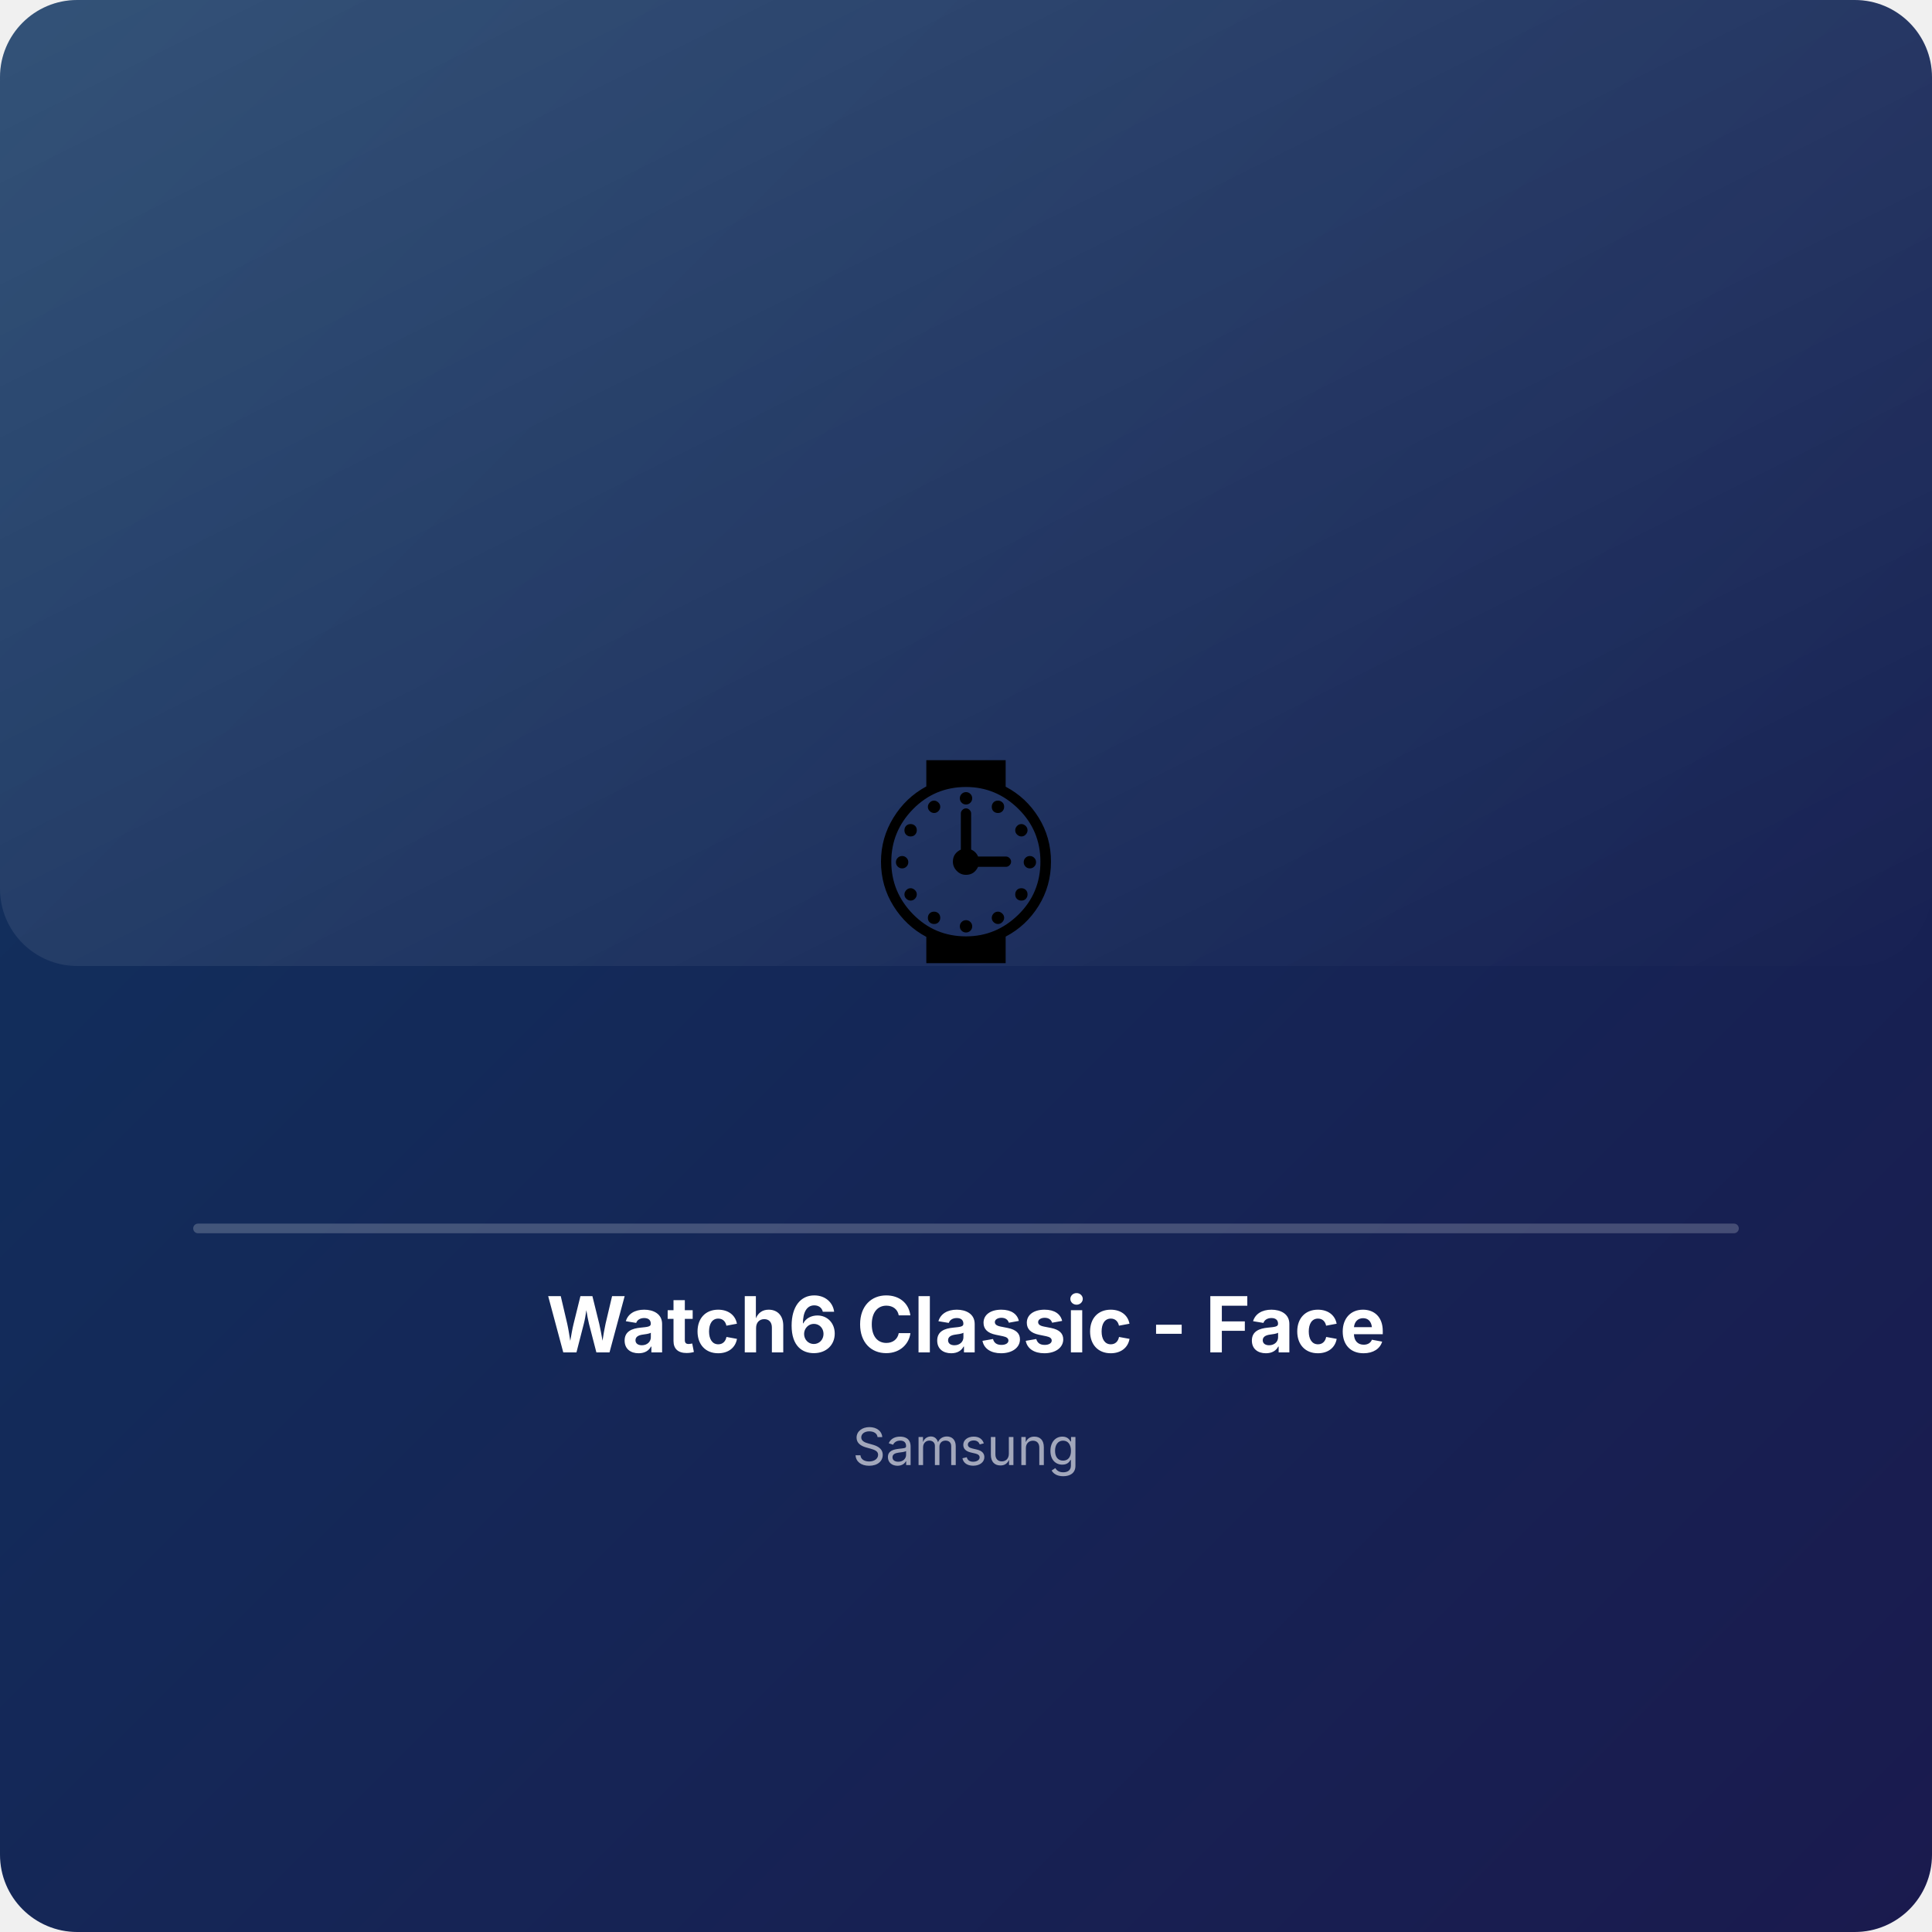
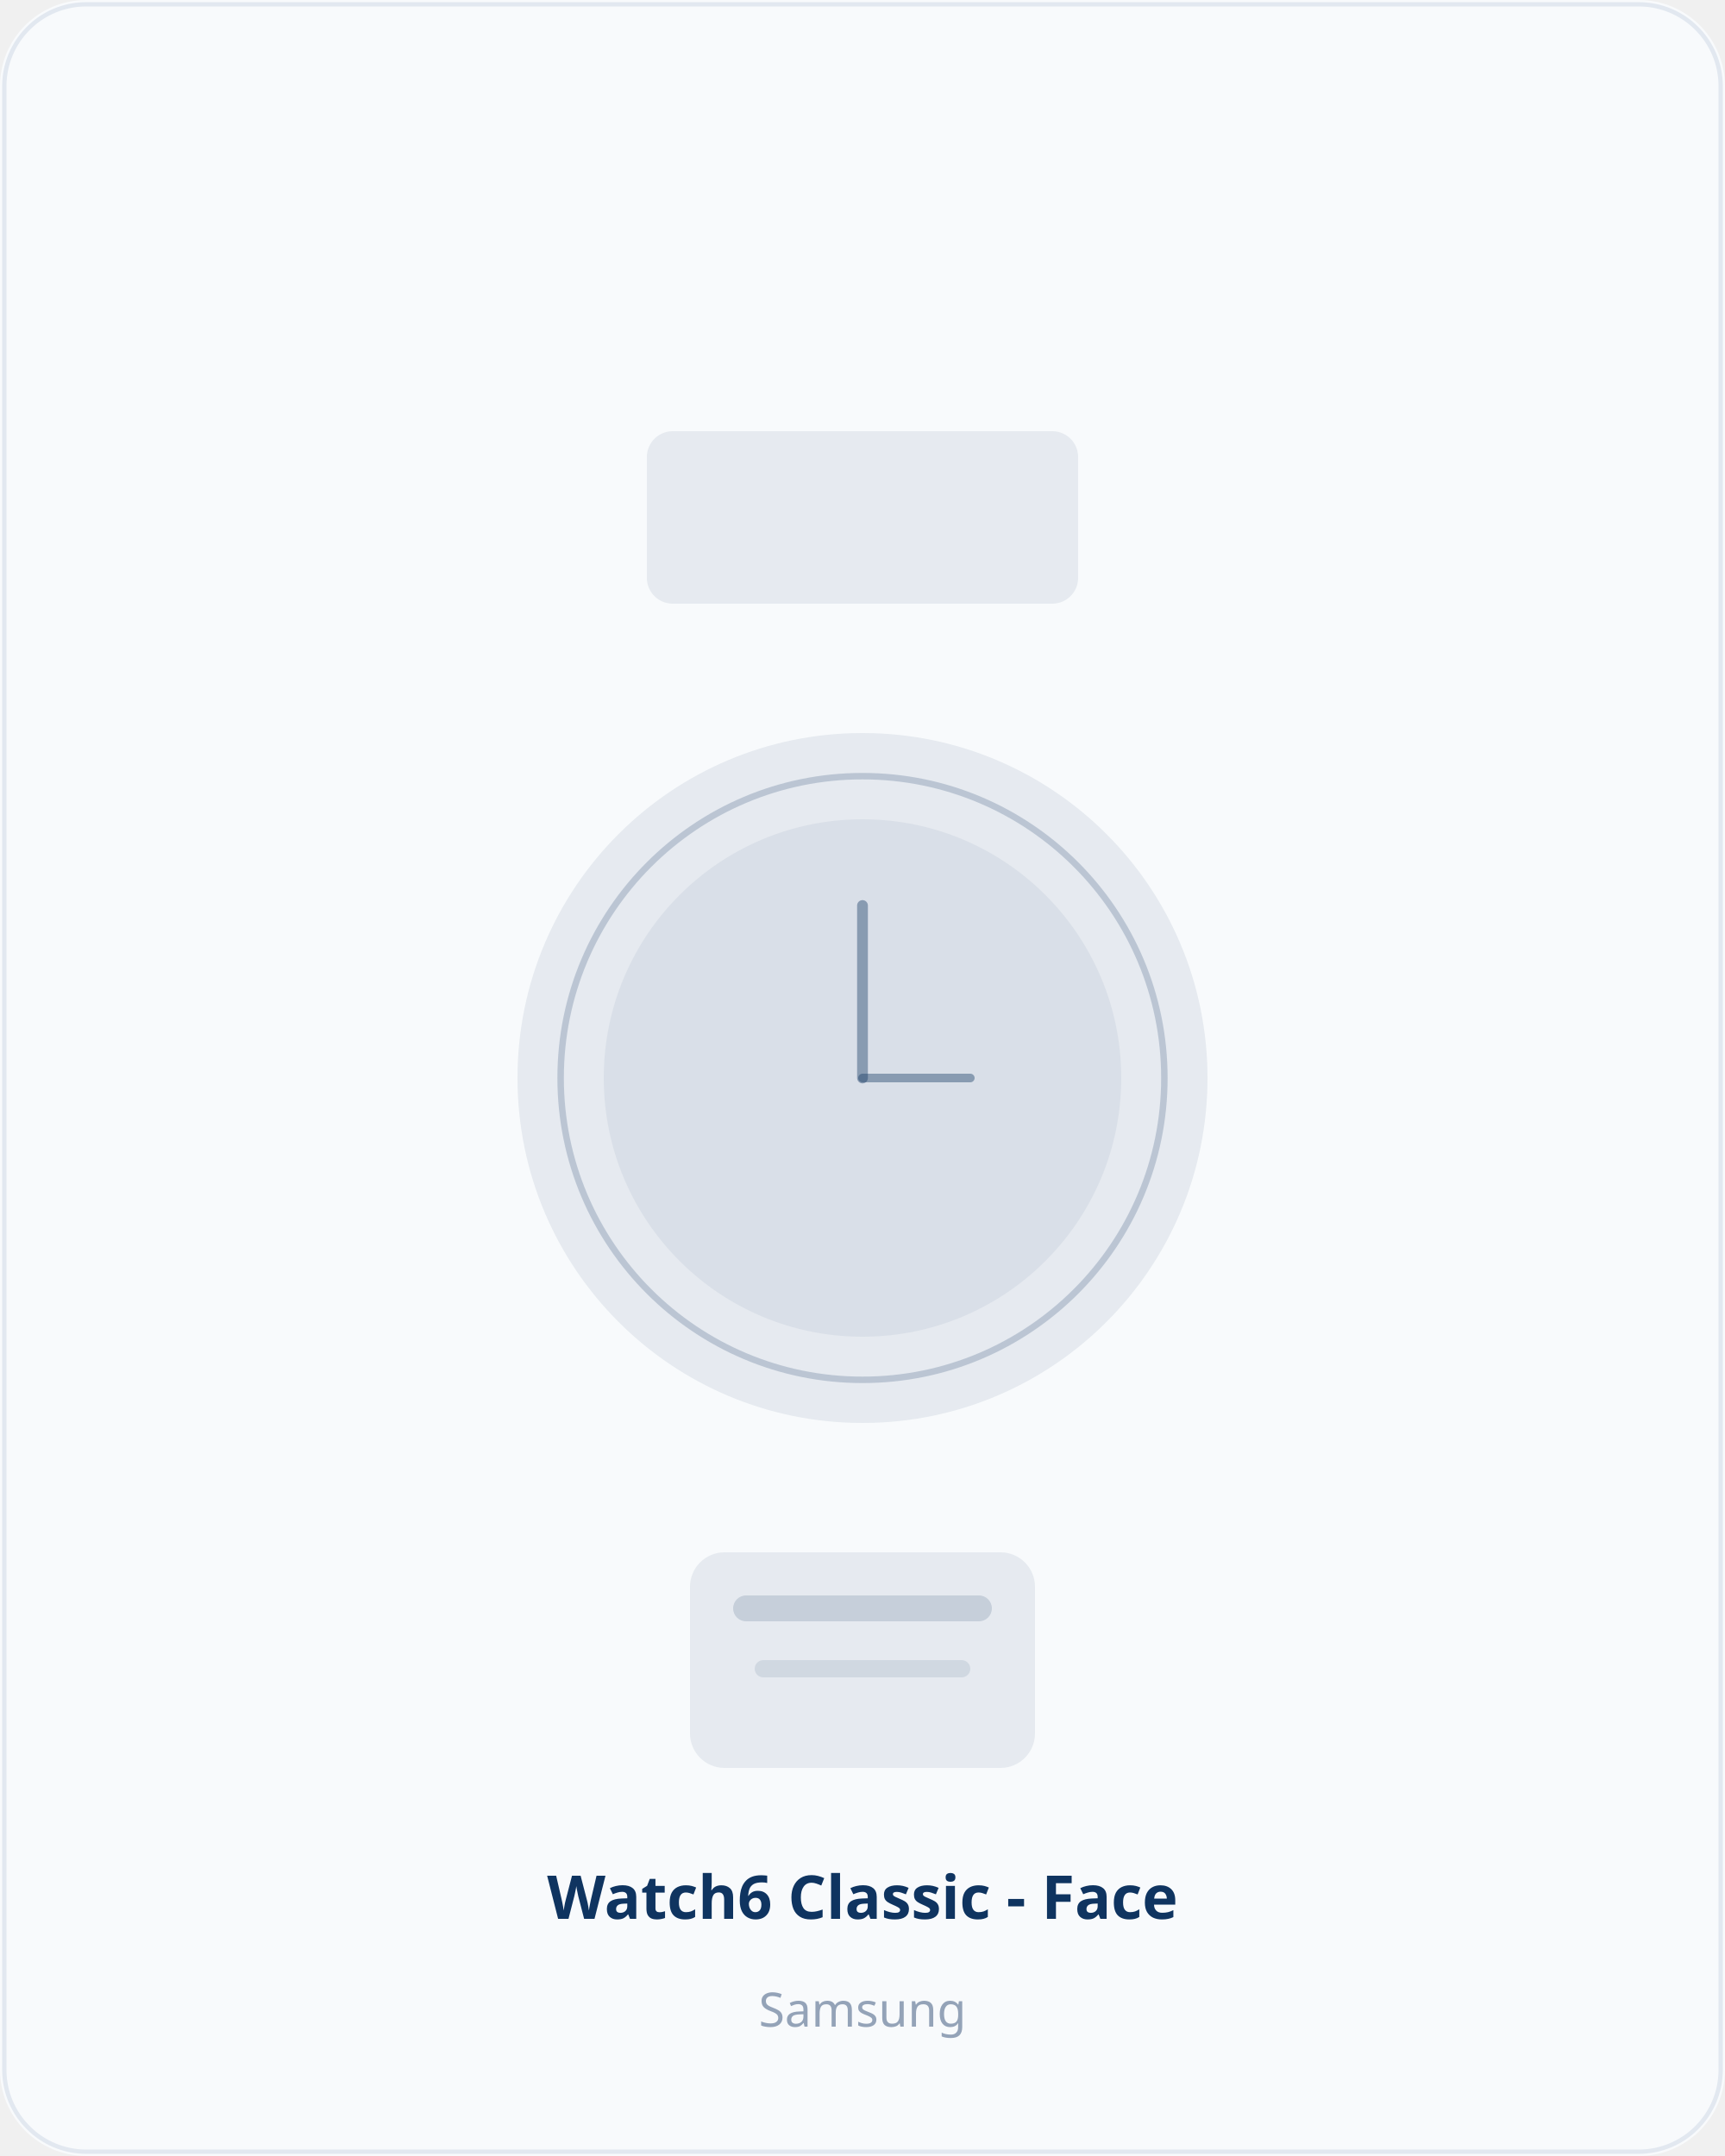
- <svg xmlns="http://www.w3.org/2000/svg" viewBox="0 0 600 600" width="600" height="600">
-   <defs>
-     <linearGradient id="bg" x1="0%" y1="0%" x2="100%" y2="100%">
-       <stop offset="0%" style="stop-color:#0F3460" />
-       <stop offset="100%" style="stop-color:#1A1A4E" />
-     </linearGradient>
-     <linearGradient id="shine" x1="0%" y1="0%" x2="100%" y2="100%">
-       <stop offset="0%" style="stop-color:rgba(255,255,255,0.15)" />
-       <stop offset="100%" style="stop-color:rgba(255,255,255,0)" />
-     </linearGradient>
-   </defs>
-   <rect width="600" height="600" fill="url(#bg)" rx="24" />
-   <rect width="600" height="300" fill="url(#shine)" rx="24" />
-   <text x="300" y="270" font-family="system-ui, -apple-system, sans-serif" font-size="80" text-anchor="middle" dominant-baseline="central">⌚</text>
-   <rect x="60" y="380" width="480" height="3" rx="1.5" fill="rgba(255,255,255,0.2)" />
-   <text x="300" y="420" font-family="system-ui, -apple-system, sans-serif" font-size="24" font-weight="700" fill="white" text-anchor="middle">Watch6 Classic - Face</text>
-   <text x="300" y="455" font-family="system-ui, -apple-system, sans-serif" font-size="16" fill="rgba(255,255,255,0.6)" text-anchor="middle">Samsung</text>
+ <svg xmlns="http://www.w3.org/2000/svg" viewBox="0 0 400 500" width="400" height="500">
+   <rect width="400" height="500" fill="#f8fafc" rx="20" />
+   <rect x="1" y="1" width="398" height="498" rx="19" fill="none" stroke="#e2e8f0" stroke-width="1" />
+   <rect x="150" y="100" width="100" height="40" rx="6" fill="#0F3460" opacity="0.08" />
+   <circle cx="200" cy="250" r="80" fill="#0F3460" opacity="0.08" />
+   <circle cx="200" cy="250" r="60" fill="#0F3460" opacity="0.06" />
+   <circle cx="200" cy="250" r="70" fill="none" stroke="#0F3460" stroke-width="1.5" opacity="0.2" />
+   <line x1="200" y1="250" x2="200" y2="210" stroke="#0F3460" stroke-width="2.5" stroke-linecap="round" opacity="0.4" />
+   <line x1="200" y1="250" x2="225" y2="250" stroke="#0F3460" stroke-width="2" stroke-linecap="round" opacity="0.4" />
+   <rect x="160" y="360" width="80" height="50" rx="8" fill="#0F3460" opacity="0.08" />
+   <rect x="170" y="370" width="60" height="6" rx="3" fill="#0F3460" opacity="0.15" />
+   <rect x="175" y="385" width="50" height="4" rx="2" fill="#0F3460" opacity="0.1" />
+   <text x="200" y="445" font-family="system-ui, sans-serif" font-size="14" font-weight="600" fill="#0F3460" text-anchor="middle">Watch6 Classic - Face</text>
+   <text x="200" y="470" font-family="system-ui, sans-serif" font-size="11" fill="#94a3b8" text-anchor="middle">Samsung</text>
</svg>
